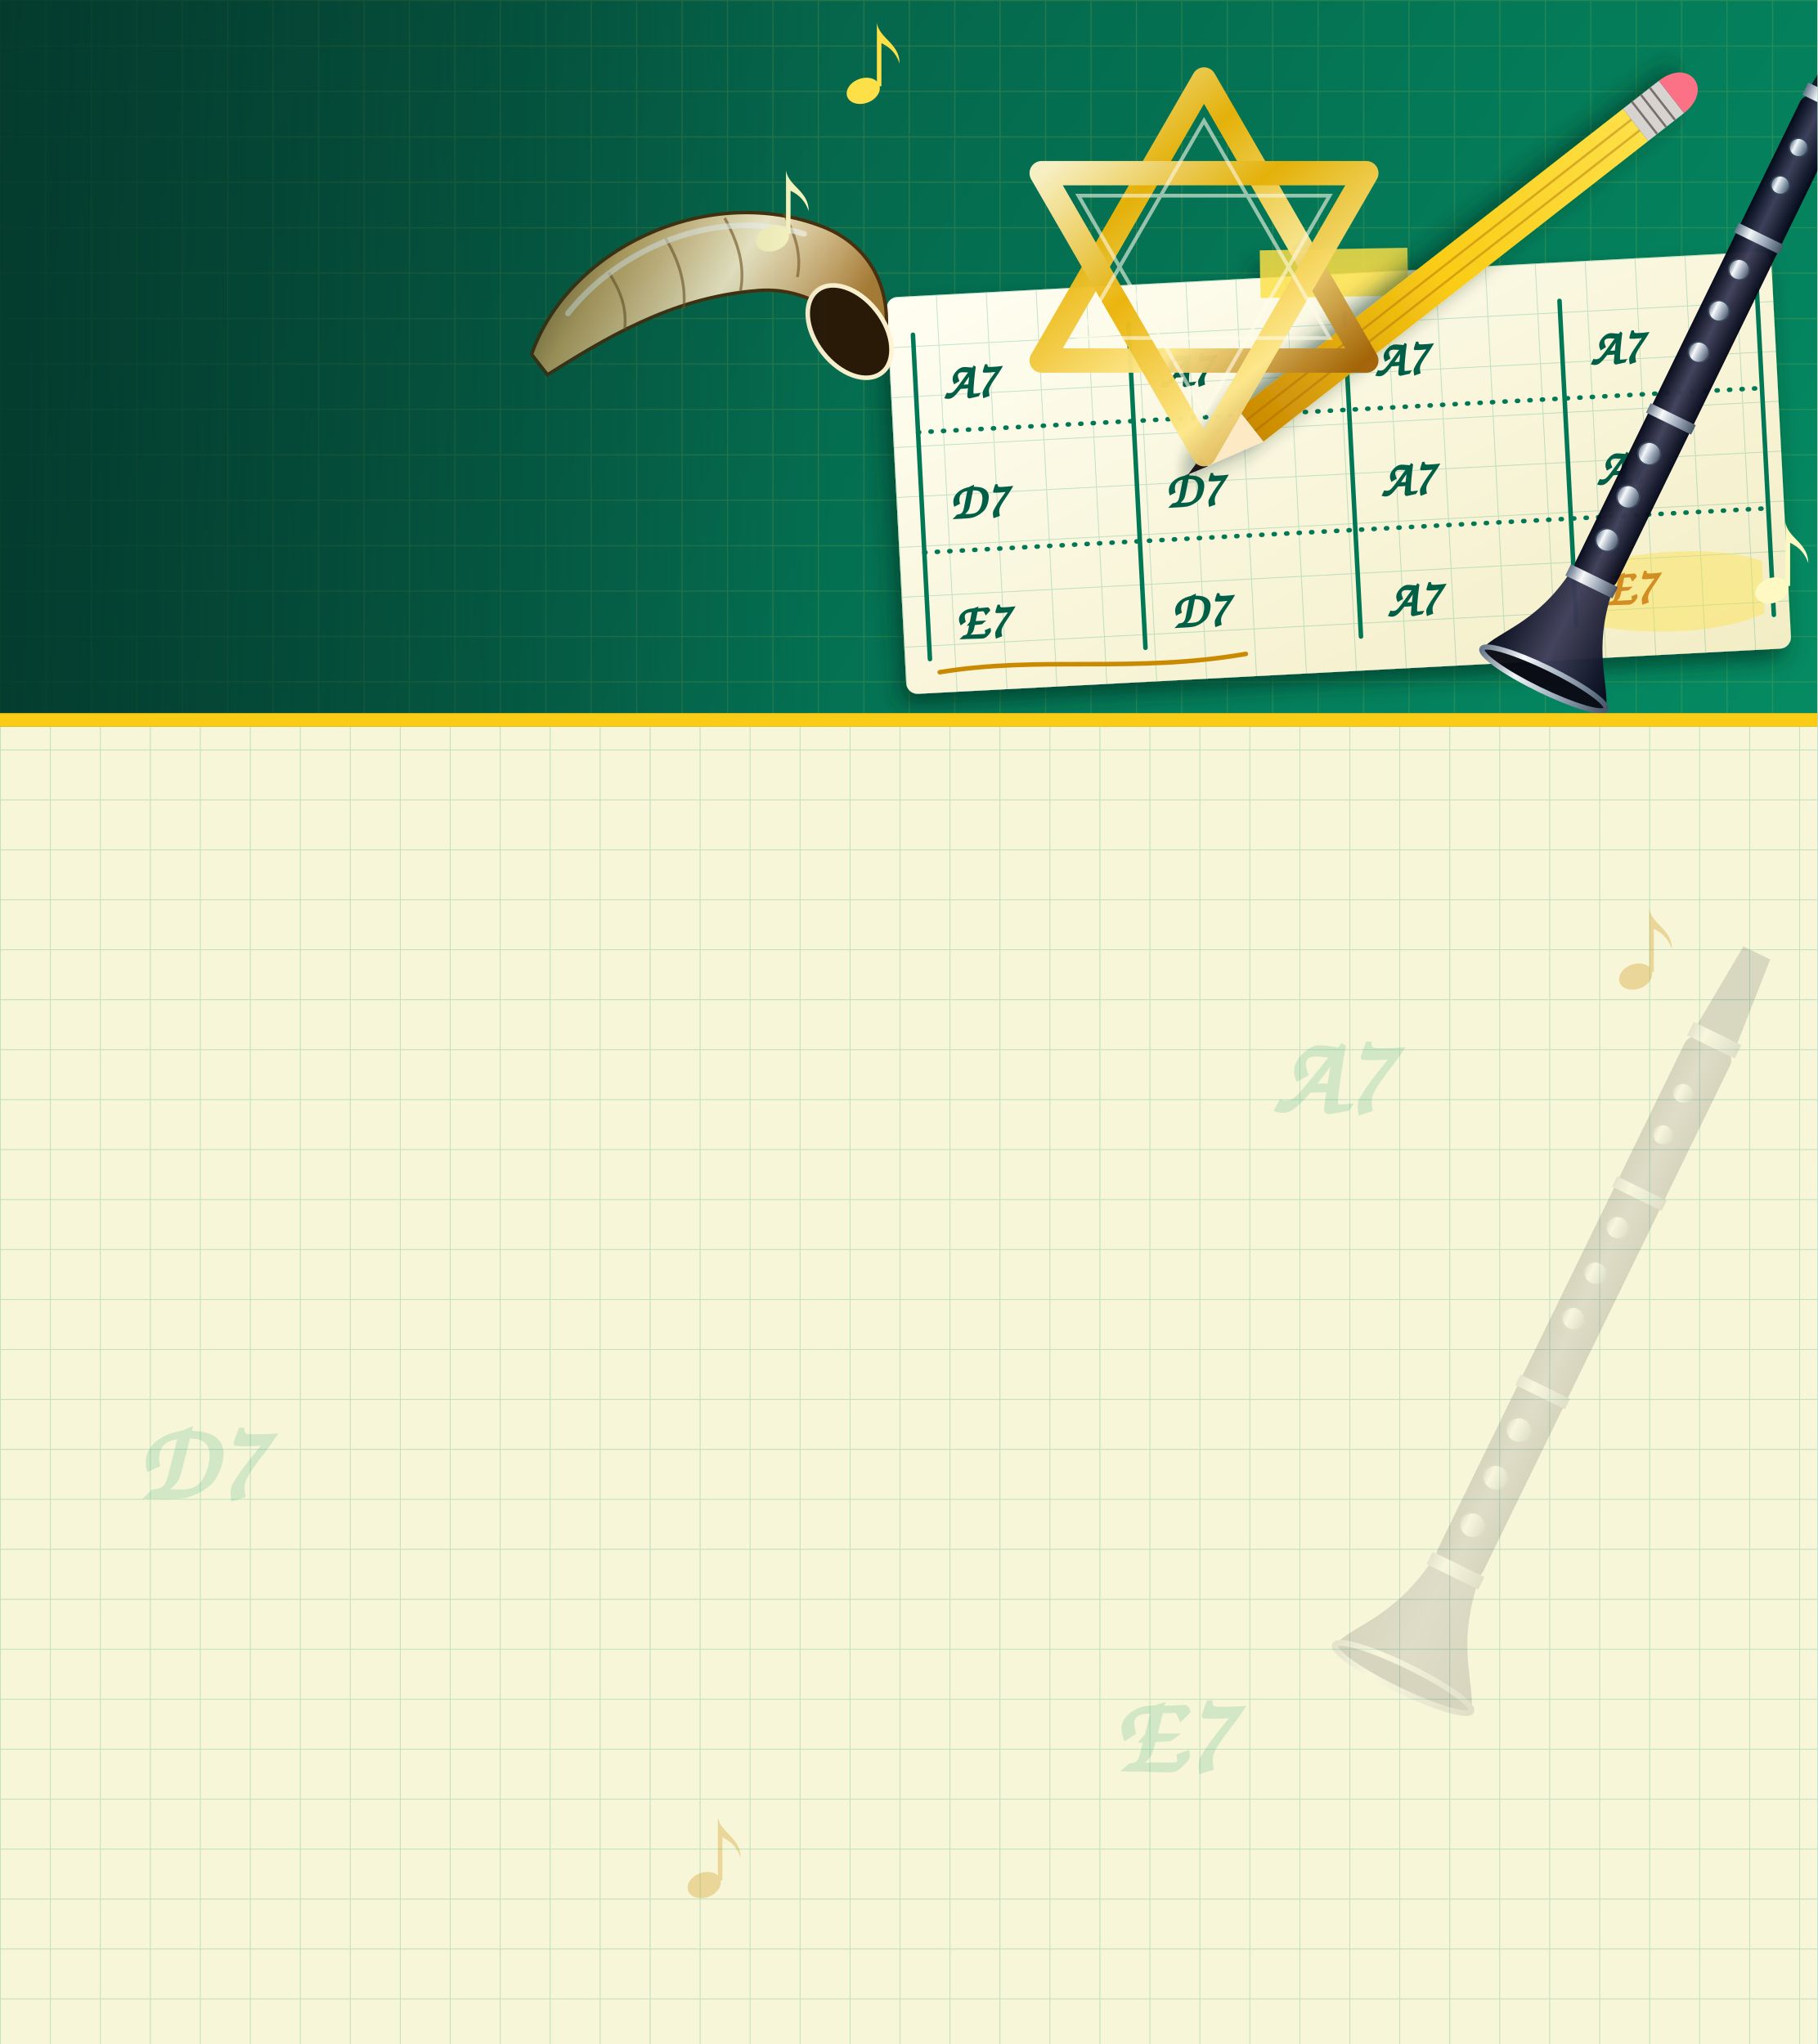
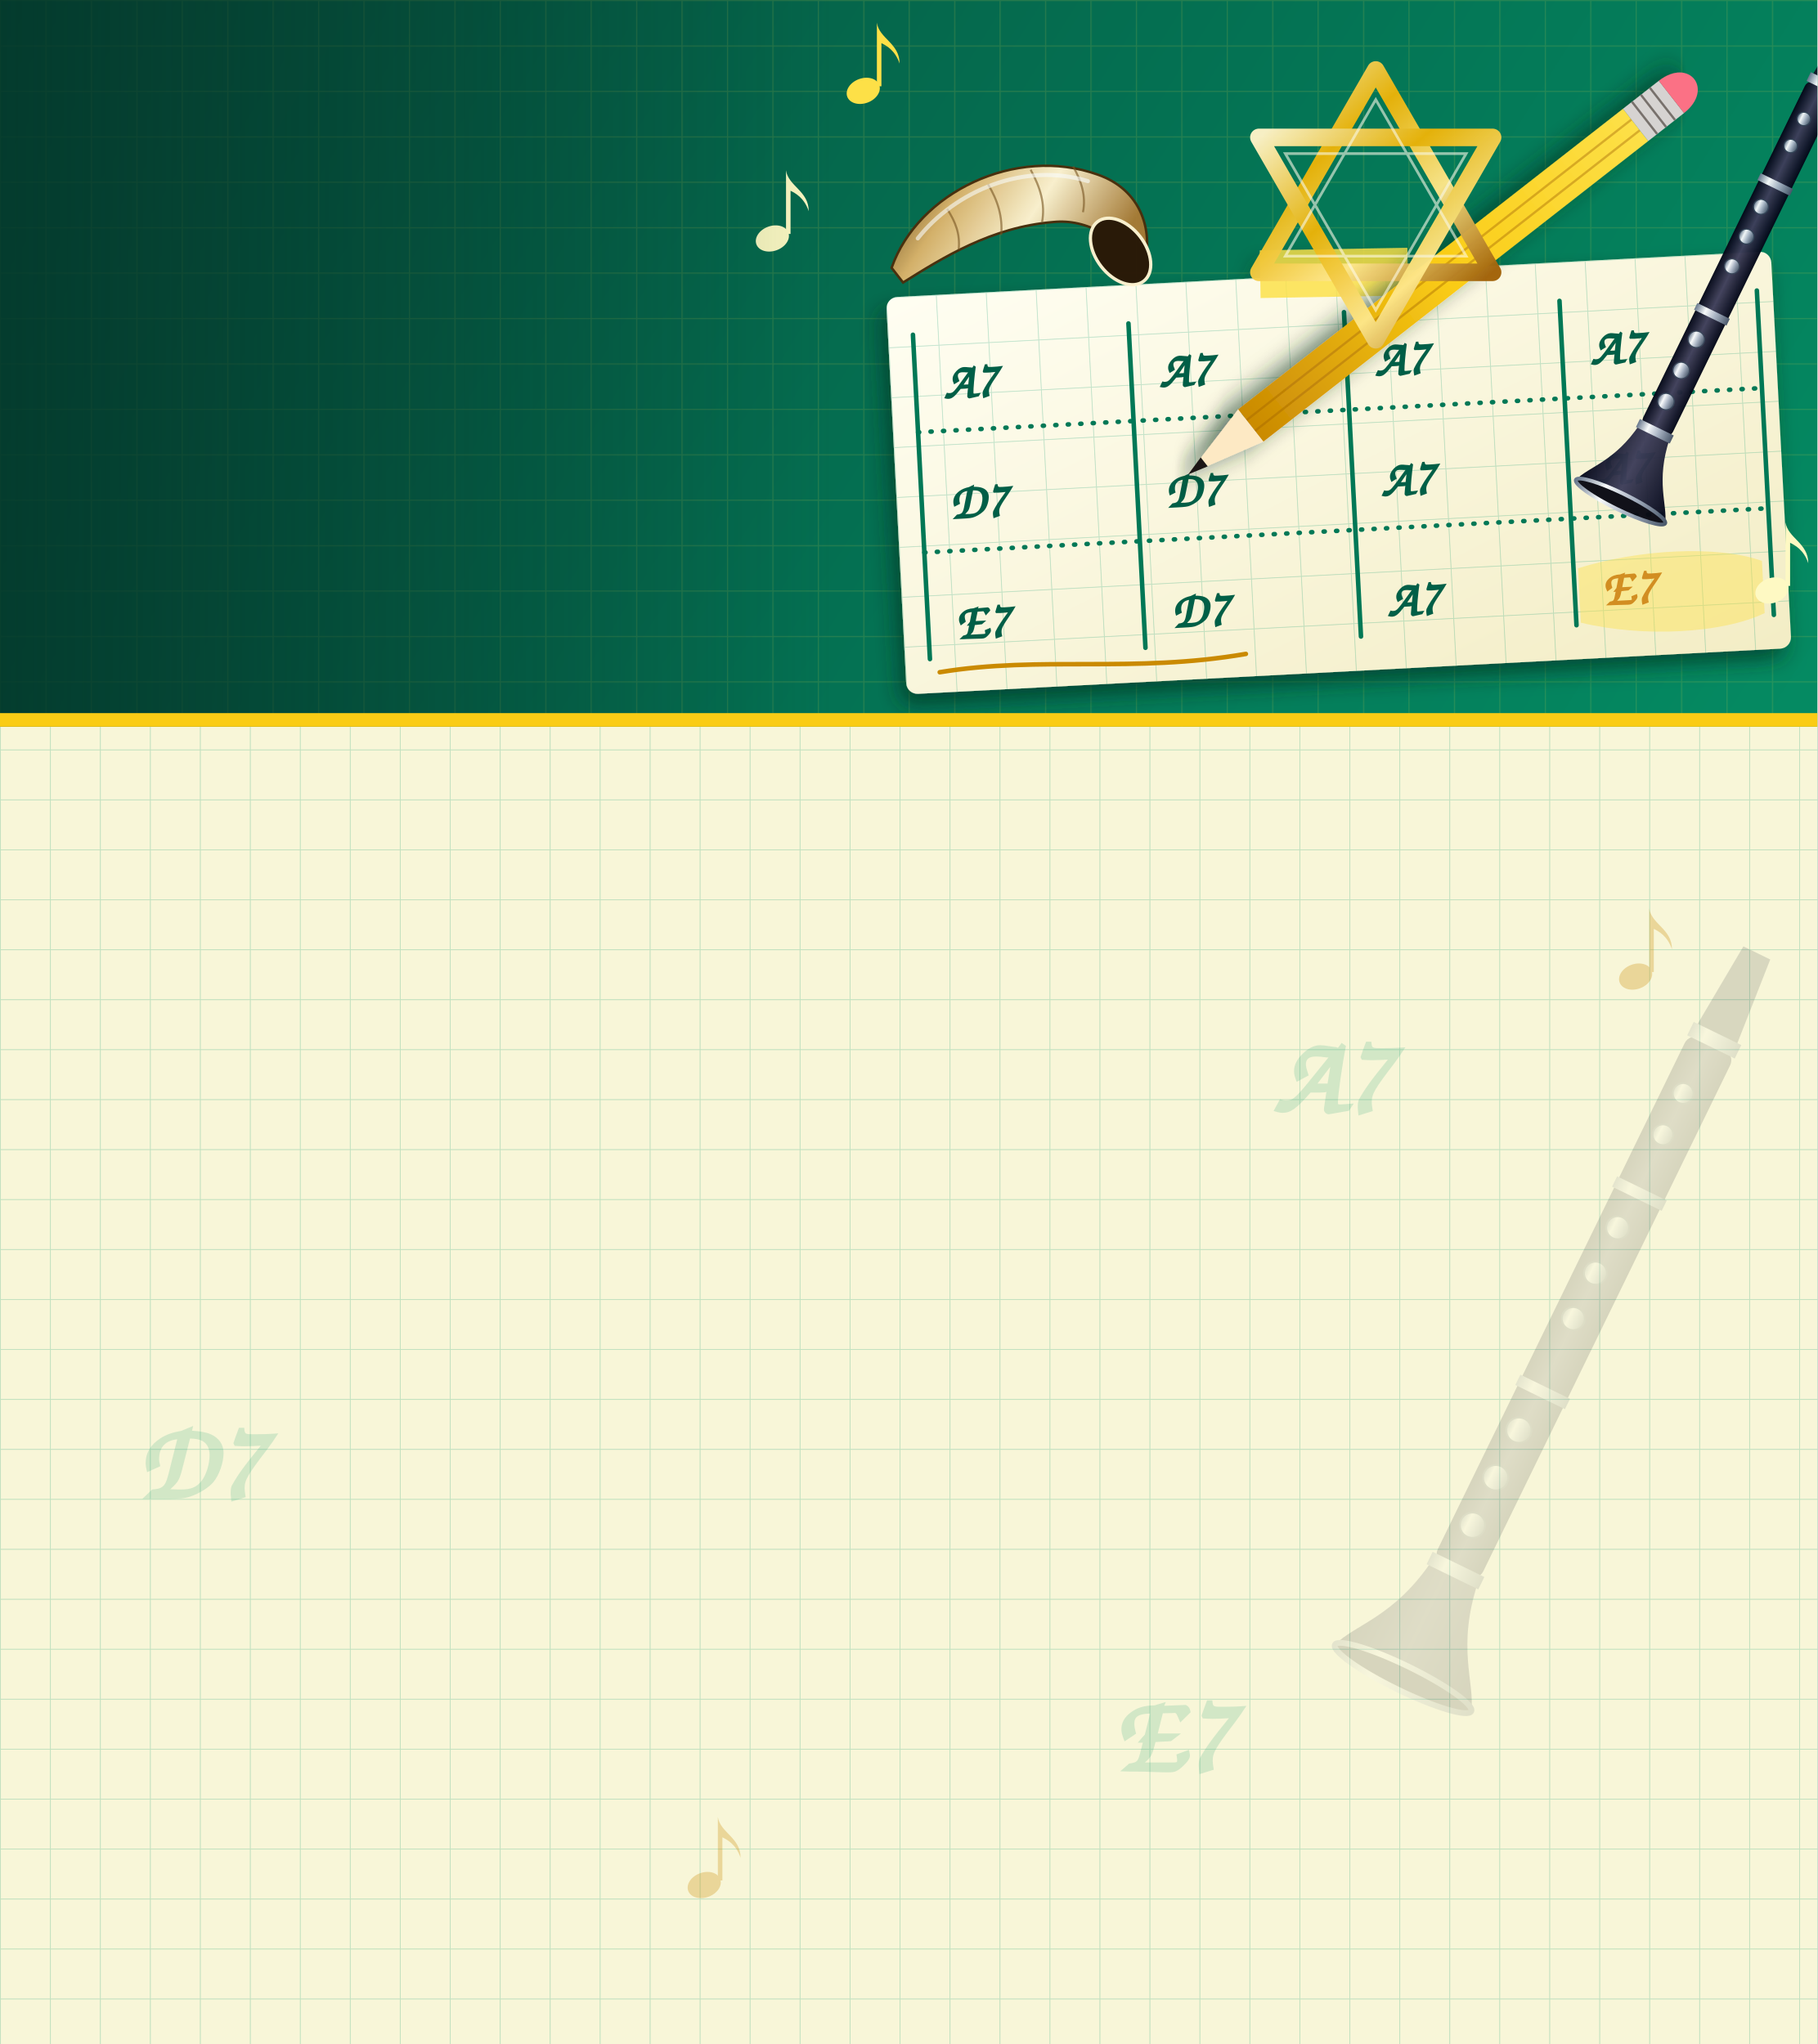
<svg xmlns="http://www.w3.org/2000/svg" xmlns:xlink="http://www.w3.org/1999/xlink" viewBox="0 0 1600 1800" preserveAspectRatio="xMaxYMin slice">
  <defs>
    <linearGradient id="bg" x1="0" y1="0" x2="1" y2=".7">
      <stop offset="0" stop-color="#064e3b" />
      <stop offset=".55" stop-color="#047857" />
      <stop offset="1" stop-color="#059669" />
    </linearGradient>
    <linearGradient id="fade" x1="0" y1="0" x2="1" y2="0">
      <stop offset="0" stop-color="#04382b" stop-opacity=".88" />
      <stop offset=".46" stop-color="#04382b" stop-opacity="0" />
    </linearGradient>
    <linearGradient id="paper" x1="0" y1="0" x2="1" y2="1">
      <stop offset="0" stop-color="#fffef2" />
      <stop offset="1" stop-color="#f3edc5" />
    </linearGradient>
    <linearGradient id="pencil" x1="0" y1="0" x2="0" y2="1">
      <stop offset="0" stop-color="#fde047" />
      <stop offset=".5" stop-color="#facc15" />
      <stop offset="1" stop-color="#ca8a04" />
    </linearGradient>
    <linearGradient id="brass" x1="0" y1="0" x2="0" y2="1">
      <stop offset="0" stop-color="#fef9c3" />
      <stop offset=".4" stop-color="#fde047" />
      <stop offset=".75" stop-color="#a16207" />
      <stop offset="1" stop-color="#fde047" />
    </linearGradient>
    <pattern id="grid" width="40" height="40" patternUnits="userSpaceOnUse">
      <path d="M40 0H0V40" fill="none" stroke="#fde047" stroke-opacity=".13" stroke-width="2" />
    </pattern>
    <pattern id="ruled" width="44" height="44" patternUnits="userSpaceOnUse">
      <path d="M44 0H0V44" fill="none" stroke="#059669" stroke-opacity=".22" stroke-width="1.500" />
    </pattern>
    <filter id="sh" x="-15%" y="-15%" width="130%" height="130%">
      <feDropShadow dx="-6" dy="10" stdDeviation="9" flood-color="#022c22" flood-opacity=".6" />
    </filter>
    <g id="n1">
      <ellipse rx="15" ry="11" transform="rotate(-20)" />
      <path d="M12-4V-60C14-46 32-42 32-24 28-36 20-40 16-42V-4Z" />
    </g>
    <linearGradient id="gjew_bg" x1="0" y1="0" x2="1" y2=".7">
      <stop offset="0" stop-color="#1e3a8a" />
      <stop offset=".55" stop-color="#4c1d95" />
      <stop offset="1" stop-color="#ca8a04" />
    </linearGradient>
    <linearGradient id="gjew_fade" x1="0" y1="0" x2="1" y2="0">
      <stop offset="0" stop-color="#16256e" stop-opacity=".84" />
      <stop offset=".5" stop-color="#16256e" stop-opacity="0" />
    </linearGradient>
    <linearGradient id="gjew_gold" x1="0" y1="0" x2="1" y2="1">
      <stop offset="0" stop-color="#fef3c7" />
      <stop offset=".35" stop-color="#eab308" />
      <stop offset=".68" stop-color="#fde68a" />
      <stop offset="1" stop-color="#a16207" />
    </linearGradient>
    <linearGradient id="gjew_silver" x1="0" y1="0" x2="1" y2="0">
      <stop offset="0" stop-color="#64748b" />
      <stop offset=".3" stop-color="#f8fafc" />
      <stop offset=".6" stop-color="#a8b3c4" />
      <stop offset="1" stop-color="#475569" />
    </linearGradient>
    <linearGradient id="gjew_stone" x1="0" y1="0" x2="0" y2="1">
      <stop offset="0" stop-color="#f5e6c4" />
      <stop offset="1" stop-color="#c9a86a" />
    </linearGradient>
    <linearGradient id="gjew_win" x1="0" y1="0" x2="0" y2="1">
      <stop offset="0" stop-color="#1e3a8a" />
      <stop offset=".6" stop-color="#6d28d9" />
      <stop offset="1" stop-color="#f59e0b" />
    </linearGradient>
    <linearGradient id="gjew_wax" x1="0" y1="0" x2="1" y2="0">
      <stop offset="0" stop-color="#d9d4c5" />
      <stop offset=".4" stop-color="#fffdf5" />
      <stop offset="1" stop-color="#c7c0ae" />
    </linearGradient>
    <linearGradient id="gjew_clar" x1="0" y1="0" x2="1" y2="0">
      <stop offset="0" stop-color="#020617" />
      <stop offset=".45" stop-color="#3f3f5a" />
      <stop offset="1" stop-color="#020617" />
    </linearGradient>
    <radialGradient id="gjew_flame" cy=".65">
      <stop offset="0" stop-color="#fff" />
      <stop offset=".45" stop-color="#fde047" />
      <stop offset="1" stop-color="#f97316" />
    </radialGradient>
    <radialGradient id="gjew_glow">
      <stop offset="0" stop-color="#fde68a" stop-opacity=".85" />
      <stop offset=".45" stop-color="#fbbf24" stop-opacity=".28" />
      <stop offset="1" stop-color="#fbbf24" stop-opacity="0" />
    </radialGradient>
    <pattern id="gjew_lattice" width="104" height="180" patternUnits="userSpaceOnUse">
      <g fill="none" stroke="#fde68a" stroke-opacity=".17" stroke-width="2">
        <path d="M52 12 96 88H8Z" />
        <path d="M52 112 8 36H96Z" />
        <path d="M0 102 44 178H-44Z" />
        <path d="M0 202-44 126H44Z" />
        <path d="M104 102 148 178H60Z" />
        <path d="M104 202 60 126H148Z" />
      </g>
    </pattern>
    <filter id="gjew_b10" x="-40%" y="-40%" width="180%" height="180%">
      <feGaussianBlur stdDeviation="10" />
    </filter>
    <g id="gjew_magen">
      <path d="M0-100 86.600 50H-86.600Z" fill="none" stroke="url(#gjew_gold)" stroke-width="13" stroke-linejoin="round" />
      <path d="M0 100-86.600-50H86.600Z" fill="none" stroke="url(#gjew_gold)" stroke-width="13" stroke-linejoin="round" />
      <path d="M0-78 67 38H-67ZM0 78-67-38H67Z" fill="none" stroke="#fffbeb" stroke-opacity=".6" stroke-width="2" />
    </g>
    <g id="gjew_n1">
      <ellipse rx="15" ry="11" transform="rotate(-20)" />
      <path d="M12-4V-60C14-46 32-42 32-24 28-36 20-40 16-42V-4Z" />
    </g>
    <g id="gjew_pom">
      <path d="M0-34C24-34 36-16 36 4 36 26 20 40 0 40-20 40-36 26-36 4-36-16-24-34 0-34Z" fill="#be123c" stroke="#fde68a" stroke-width="3" />
      <path d="M-10-34-16-52-4-44 0-56 4-44 16-52 10-34Z" fill="url(#gjew_gold)" />
    </g>
    <g id="gjew_arch">
      <path d="M-74 240V-30C-74-90-40-122 0-140 40-122 74-90 74-30V240Z" fill="url(#gjew_win)" stroke="url(#gjew_gold)" stroke-width="7" />
      <g transform="translate(0 -30) scale(.42)">
        <use xlink:href="#gjew_magen" />
      </g>
      <path d="M-74 40H74M0 40V240M-74 130H74" stroke="url(#gjew_gold)" stroke-width="4" />
    </g>
    <g id="gjew_candle">
      <rect x="-17" y="-210" width="34" height="210" fill="url(#gjew_wax)" />
      <path d="M-17-210C-14-222 12-222 17-210" fill="#fffdf5" />
      <path d="M0-214V-234" stroke="#292524" stroke-width="3" />
      <circle cy="-262" r="74" fill="url(#gjew_glow)" />
      <path d="M0-306C20-276 18-244 0-234-18-244-20-276 0-306Z" fill="url(#gjew_flame)" />
      <path d="M-26 0H26L14 22H-14Z" fill="url(#gjew_silver)" />
      <path d="M-9 22H9V80H-9Z" fill="url(#gjew_silver)" />
      <circle cy="52" r="15" fill="url(#gjew_silver)" />
      <path d="M-50 134C-30 104-16 90-9 80H9C16 90 30 104 50 134Z" fill="url(#gjew_silver)" />
      <rect x="-54" y="134" width="108" height="10" rx="4" fill="url(#gjew_silver)" />
    </g>
    <linearGradient id="gjew_wallfade" gradientUnits="userSpaceOnUse" x1="745" y1="0" x2="985" y2="0">
      <stop offset="0" stop-color="#000" />
      <stop offset="1" stop-color="#fff" />
    </linearGradient>
    <mask id="gjew_wallmask" maskUnits="userSpaceOnUse" x="0" y="0" width="1700" height="680">
      <rect width="1700" height="680" fill="url(#gjew_wallfade)" />
    </mask>
  </defs>
  <rect width="1600" height="1800" fill="url(#bg)" />
  <rect width="1600" height="1800" fill="url(#grid)" />
  <g filter="url(#sh)" transform="translate(780 262) rotate(-3)">
    <rect width="780" height="350" rx="10" fill="url(#paper)" />
    <rect width="780" height="350" rx="10" fill="url(#ruled)" />
    <rect x="330" y="-22" width="130" height="42" fill="#fde047" opacity=".82" transform="rotate(2 395 0)" />
    <g font-family="'Segoe Print','Comic Sans MS','Bradley Hand',cursive" font-weight="700" fill="#065f46" font-size="44">
      <text x="46" y="92">A7</text>
      <text x="236" y="92">A7</text>
      <text x="426" y="92">A7</text>
      <text x="616" y="92">A7</text>
      <text x="46" y="198">D7</text>
      <text x="236" y="198">D7</text>
      <text x="426" y="198">A7</text>
      <text x="616" y="198">A7</text>
      <text x="46" y="304">E7</text>
      <text x="236" y="304">D7</text>
      <text x="426" y="304">A7</text>
      <text x="616" y="304" fill="#b45309">E7</text>
    </g>
    <g stroke="#047857" stroke-width="4" fill="none" stroke-linecap="round">
      <path d="M22 34V320M212 34V320M402 34V320M592 34V320M766 34V320" />
      <path d="M22 120H766M22 226H766" stroke-dasharray="1 10" />
    </g>
    <path d="M596 270C650 256 720 256 758 272V318C720 334 650 334 596 318Z" fill="#fde047" opacity=".42" />
    <path d="M30 332C120 322 200 342 300 330" stroke="#ca8a04" stroke-width="4" fill="none" stroke-linecap="round" />
  </g>
  <g transform="translate(1440 110) rotate(52)" filter="url(#sh)">
    <rect x="-18" y="0" width="36" height="430" fill="url(#pencil)" />
    <path d="M-6 0V430M6 0V430" stroke="#a16207" stroke-opacity=".4" stroke-width="2" />
    <path d="M-18 430H18L0 500Z" fill="#fde9c4" />
    <path d="M-5 482H5L0 500Z" fill="#1c1917" />
    <rect x="-18" y="-40" width="36" height="40" fill="#d6d3d1" />
    <path d="M-18-30H18M-18-20H18M-18-10H18" stroke="#78716c" stroke-width="2" />
    <path d="M-18-40C-18-74 18-74 18-40Z" fill="#fb7185" />
  </g>
-   <g opacity=".97">
+   <g opacity=".97" transform="translate(1600 40) scale(.72) translate(-1600 -40)">
    <g transform="translate(1060 235) scale(1.65)">
      <use xlink:href="#gjew_magen" />
    </g>
    <g transform="translate(1490 330) rotate(26) scale(.92)">
      <rect x="-22" y="-290" width="44" height="510" rx="10" fill="url(#gjew_clar)" />
      <path d="M-22 220C-30 280-58 300-66 324H66C58 300 30 280 22 220Z" fill="url(#gjew_clar)" />
      <ellipse cy="324" rx="66" ry="11" fill="#0a0a14" stroke="url(#gjew_silver)" stroke-width="5" />
      <path d="M-20-290-13-378 13-378 20-290Z" fill="#111827" />
      <rect x="-23" y="-300" width="46" height="13" fill="url(#gjew_silver)" />
      <g fill="url(#gjew_silver)">
        <rect x="-24" y="-150" width="48" height="10" />
        <rect x="-24" y="42" width="48" height="10" />
        <rect x="-25" y="214" width="50" height="12" />
      </g>
      <g fill="url(#gjew_silver)" stroke="#334155" stroke-width="1.500">
        <circle cx="-4" cy="-240" r="9" />
        <circle cx="-4" cy="-200" r="9" />
        <circle cx="-4" cy="-110" r="10" />
        <circle cx="-4" cy="-66" r="10" />
        <circle cx="-4" cy="-22" r="10" />
        <circle cx="-4" cy="86" r="11" />
        <circle cx="-4" cy="132" r="11" />
        <circle cx="-4" cy="178" r="11" />
      </g>
      <path d="M12-280V200" stroke="url(#gjew_silver)" stroke-width="4" />
    </g>
    <g>
      <linearGradient id="horn" x1="0" y1="0" x2="1" y2=".3">
        <stop offset="0" stop-color="#5c3a12" />
        <stop offset=".3" stop-color="#d9b26a" />
        <stop offset=".62" stop-color="#fff3d1" />
        <stop offset="1" stop-color="#a87a35" />
      </linearGradient>
      <path transform="translate(-200 -300)" d="M668 612C700 520 820 462 920 498 972 516 992 566 974 622 948 574 906 552 866 556 790 562 730 600 682 630Z" fill="url(#horn)" stroke="#4a2e0c" stroke-width="3" />
      <ellipse cx="948" cy="592" rx="30" ry="46" transform="translate(-200 -300) rotate(-38 948 592)" fill="#2a1806" stroke="#fff3d1" stroke-width="4" />
      <g transform="translate(-200 -300)" fill="none" stroke="#7a5420" stroke-opacity=".6" stroke-width="2.500">
        <path d="M736 540C746 556 752 570 750 590M786 510C798 530 804 550 802 572M838 492C850 514 856 534 852 556M890 488C900 506 906 524 902 544" />
      </g>
      <path transform="translate(-200 -300)" d="M700 576C746 518 830 482 908 506" fill="none" stroke="#fff" stroke-opacity=".6" stroke-width="5" stroke-linecap="round" />
    </g>
  </g>
  <g fill="#fde047">
    <use xlink:href="#n1" x="760" y="80" />
    <use xlink:href="#n1" x="680" y="210" fill="#fef9c3" />
    <use xlink:href="#n1" x="1560" y="520" fill="#fef9c3" />
  </g>
  <rect width="1600" height="700" fill="url(#fade)" />
  <rect y="640" width="1600" height="1160" fill="#f8f6d8" />
  <rect y="640" width="1600" height="1160" fill="url(#ruled)" />
  <g opacity=".14" transform="translate(-260 820) scale(1.1)">
    <g transform="translate(1490 330) rotate(26) scale(.92)">
      <rect x="-22" y="-290" width="44" height="510" rx="10" fill="url(#gjew_clar)" />
      <path d="M-22 220C-30 280-58 300-66 324H66C58 300 30 280 22 220Z" fill="url(#gjew_clar)" />
      <ellipse cy="324" rx="66" ry="11" fill="#0a0a14" stroke="url(#gjew_silver)" stroke-width="5" />
      <path d="M-20-290-13-378 13-378 20-290Z" fill="#111827" />
      <rect x="-23" y="-300" width="46" height="13" fill="url(#gjew_silver)" />
      <g fill="url(#gjew_silver)">
        <rect x="-24" y="-150" width="48" height="10" />
        <rect x="-24" y="42" width="48" height="10" />
        <rect x="-25" y="214" width="50" height="12" />
      </g>
      <g fill="url(#gjew_silver)" stroke="#334155" stroke-width="1.500">
        <circle cx="-4" cy="-240" r="9" />
        <circle cx="-4" cy="-200" r="9" />
        <circle cx="-4" cy="-110" r="10" />
        <circle cx="-4" cy="-66" r="10" />
        <circle cx="-4" cy="-22" r="10" />
        <circle cx="-4" cy="86" r="11" />
        <circle cx="-4" cy="132" r="11" />
        <circle cx="-4" cy="178" r="11" />
      </g>
      <path d="M12-280V200" stroke="url(#gjew_silver)" stroke-width="4" />
    </g>
  </g>
  <rect y="628" width="1600" height="12" fill="#facc15" />
  <g font-family="'Segoe Print','Comic Sans MS',cursive" font-weight="700" fill="#059669" opacity=".16" font-size="96">
    <text x="1120" y="980">A7</text>
    <text x="120" y="1320">D7</text>
    <text x="980" y="1560">E7</text>
  </g>
  <g opacity=".3">
    <use xlink:href="#n1" x="1440" y="860" fill="#ca8a04" />
    <use xlink:href="#n1" x="620" y="1660" fill="#ca8a04" />
  </g>
</svg>
